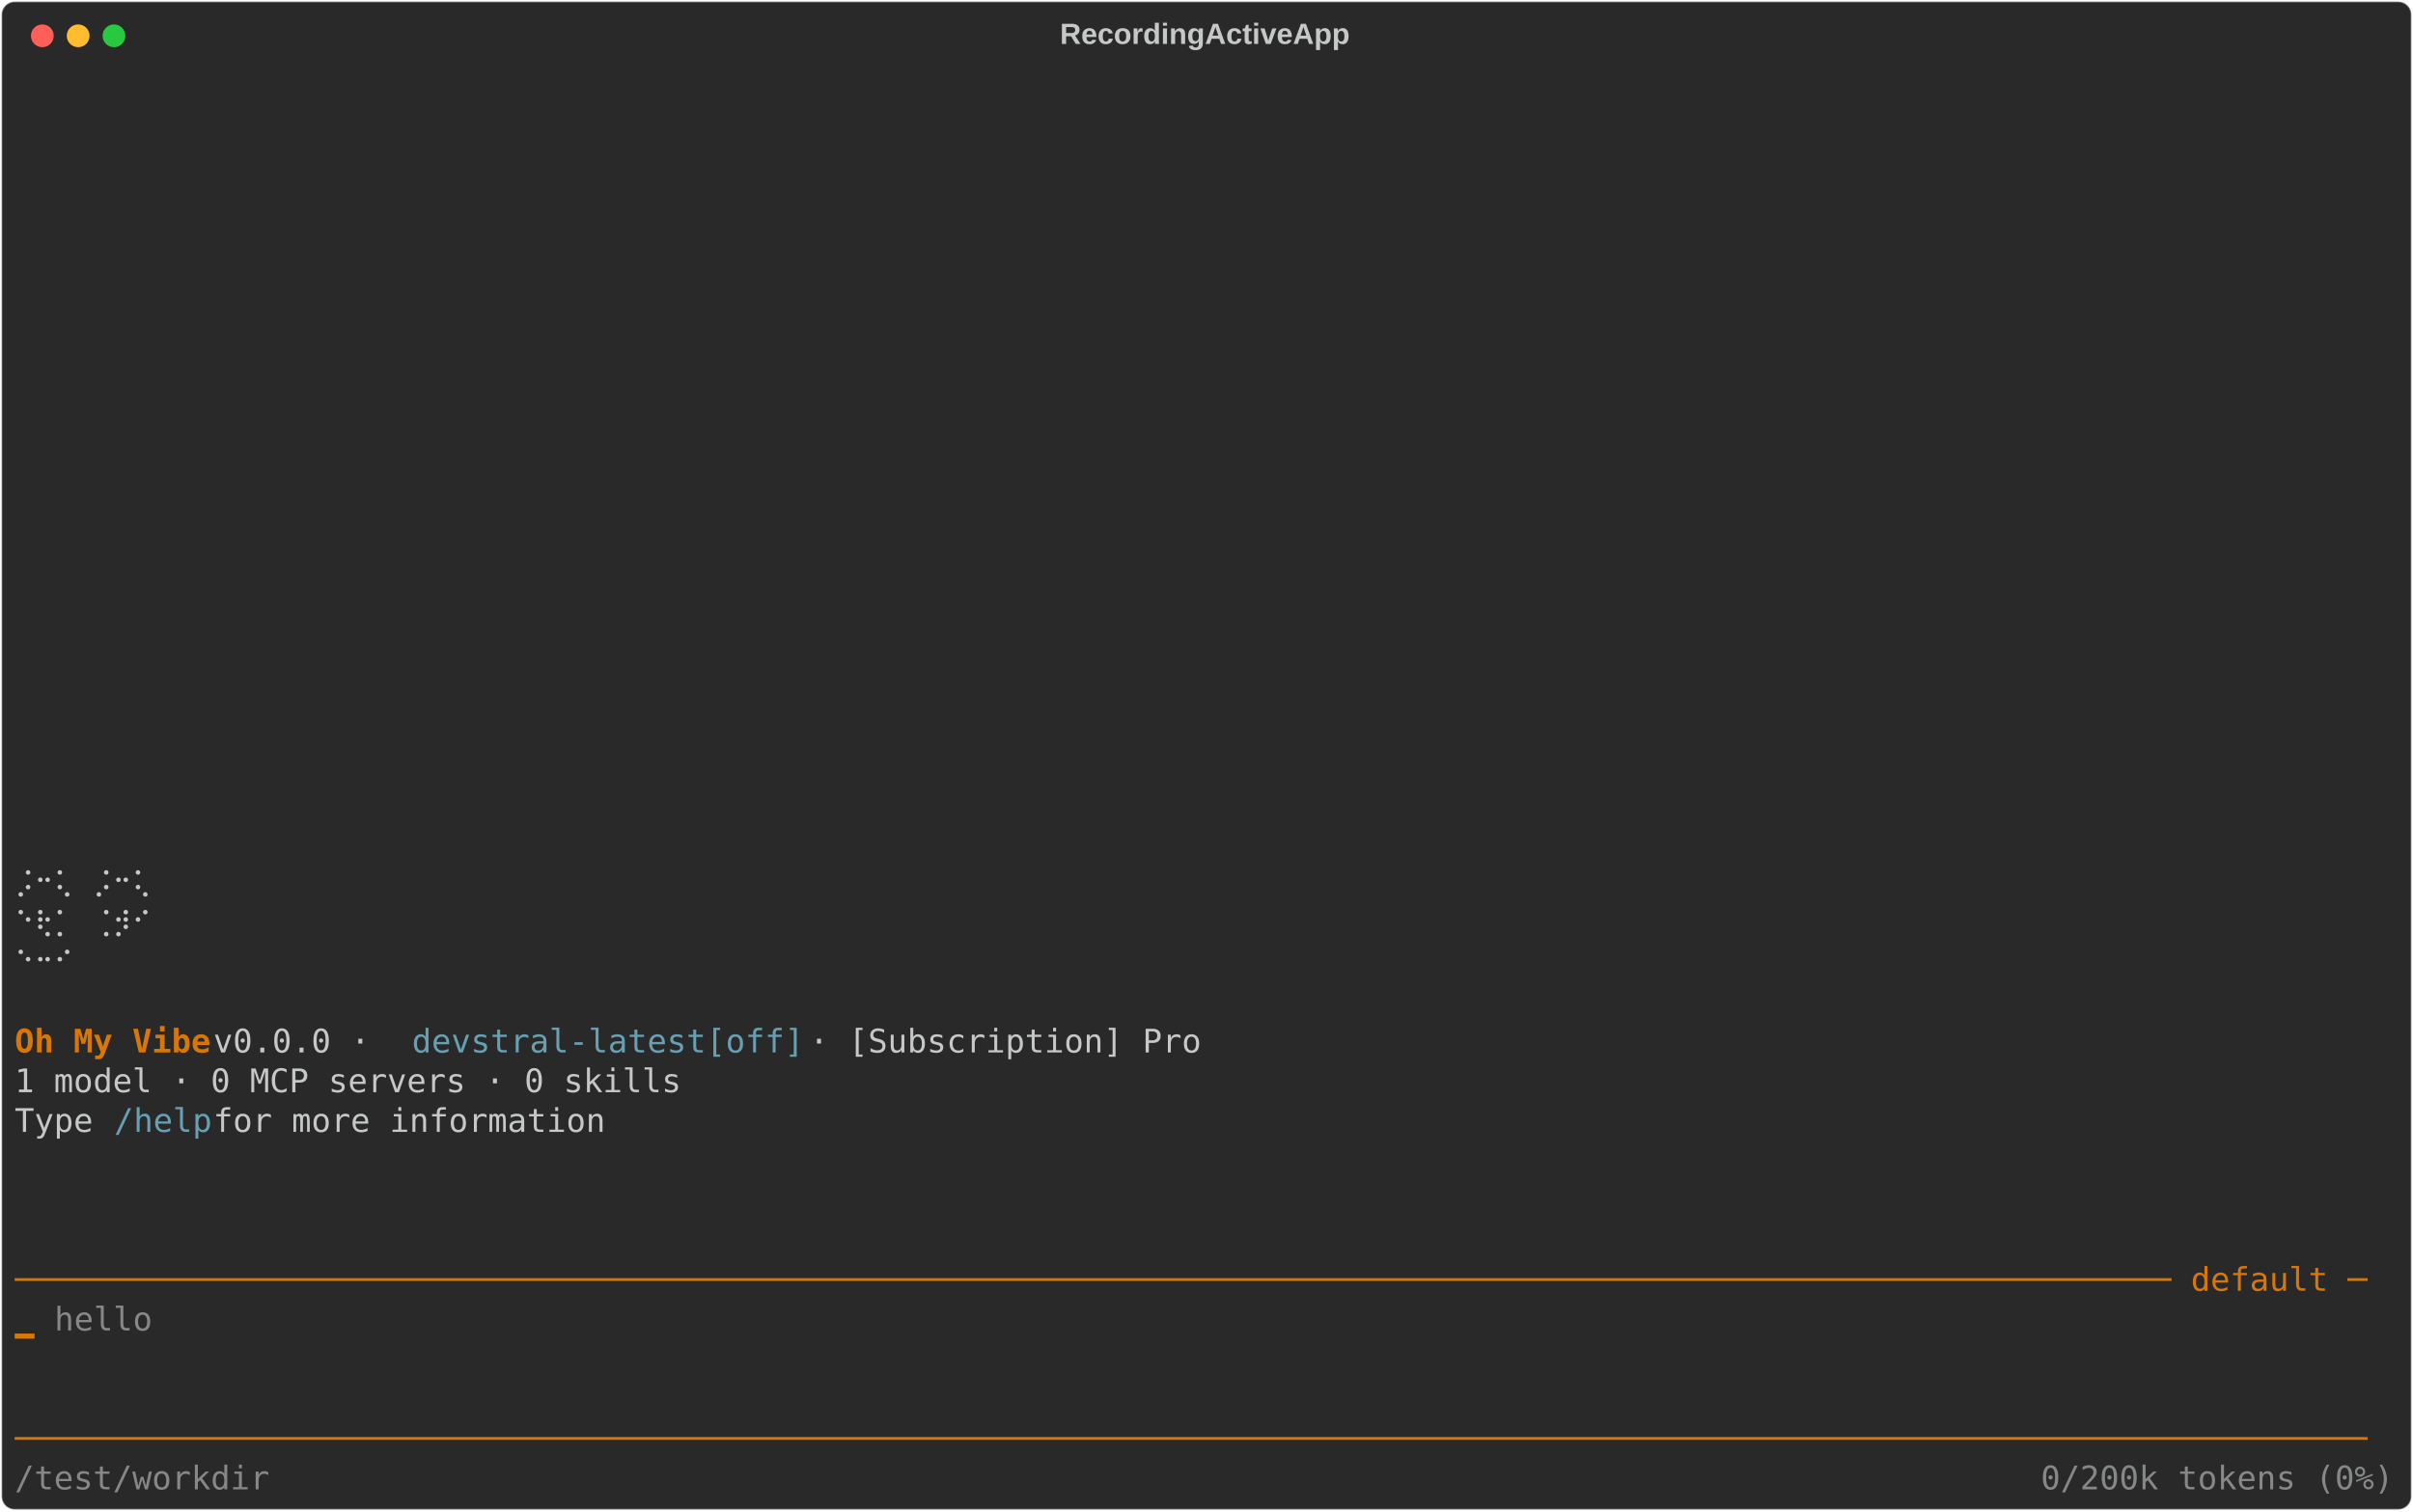
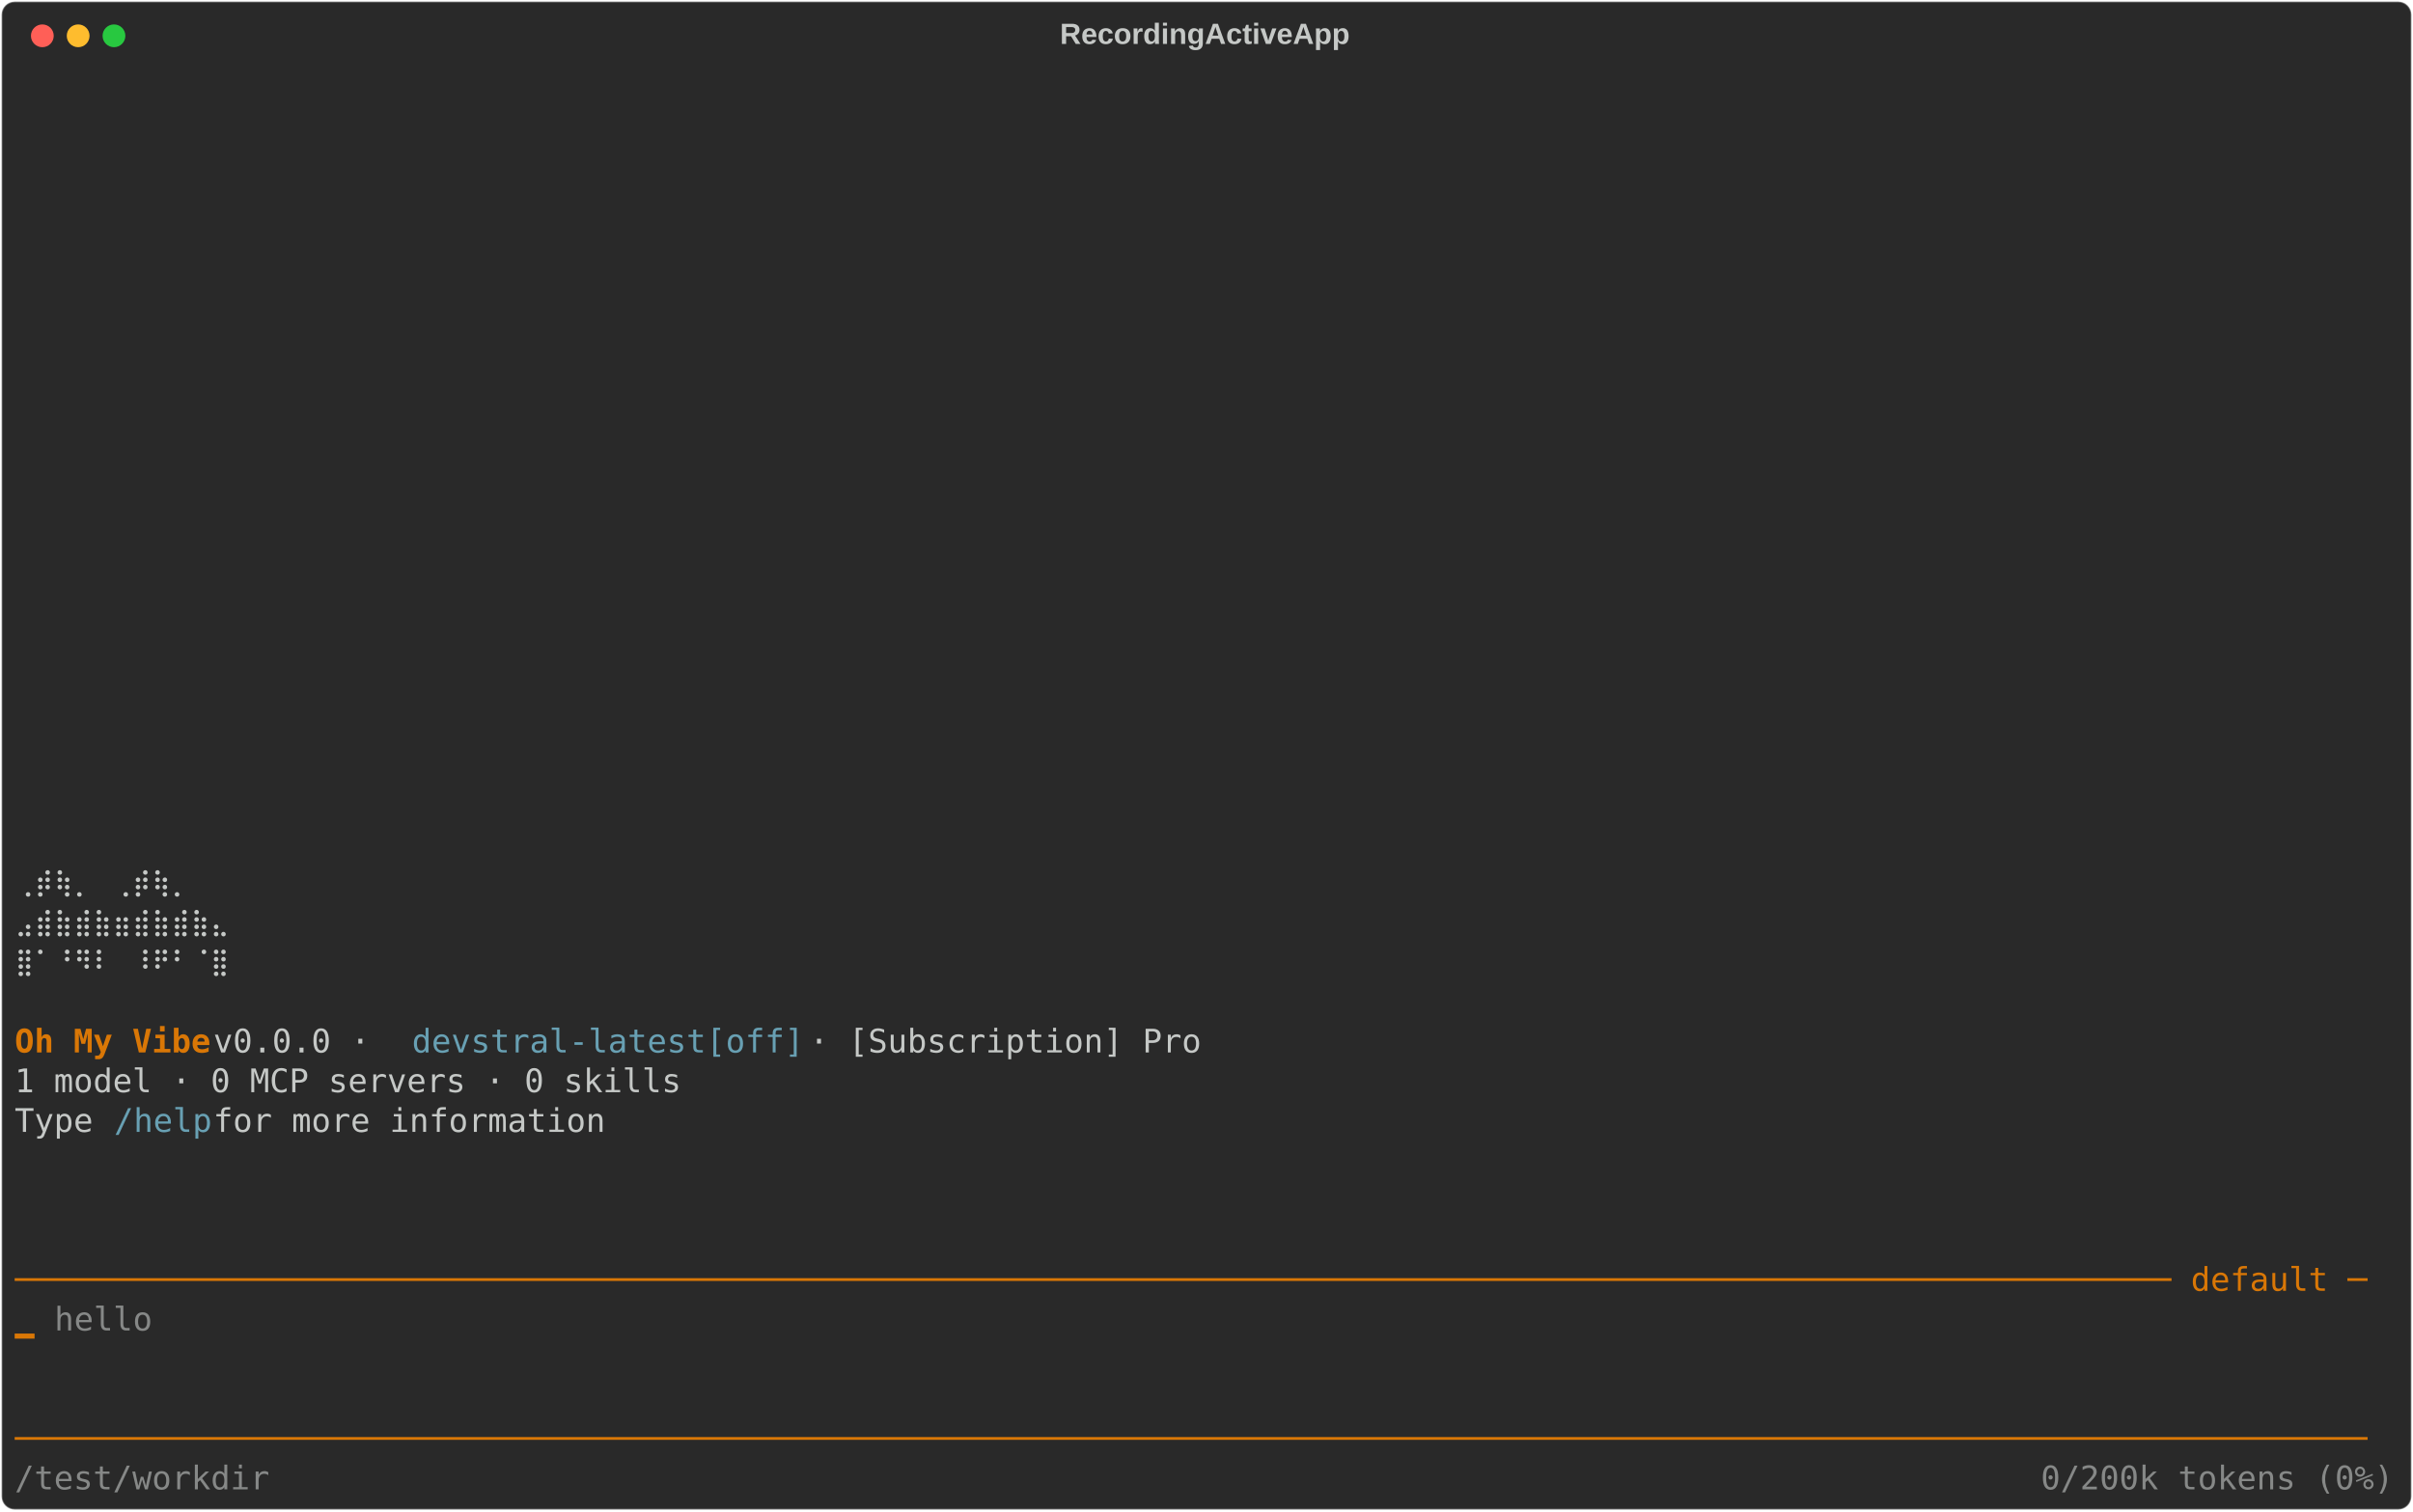
<svg xmlns="http://www.w3.org/2000/svg" class="rich-terminal" viewBox="0 0 1482 928.4">
  <style>

    @font-face {
        font-family: "Fira Code";
        src: local("FiraCode-Regular"),
                url("https://cdnjs.cloudflare.com/ajax/libs/firacode/6.2.0/woff2/FiraCode-Regular.woff2") format("woff2"),
                url("https://cdnjs.cloudflare.com/ajax/libs/firacode/6.2.0/woff/FiraCode-Regular.woff") format("woff");
        font-style: normal;
        font-weight: 400;
    }
    @font-face {
        font-family: "Fira Code";
        src: local("FiraCode-Bold"),
                url("https://cdnjs.cloudflare.com/ajax/libs/firacode/6.2.0/woff2/FiraCode-Bold.woff2") format("woff2"),
                url("https://cdnjs.cloudflare.com/ajax/libs/firacode/6.2.0/woff/FiraCode-Bold.woff") format("woff");
        font-style: bold;
        font-weight: 700;
    }

    .terminal-matrix {
        font-family: Fira Code, monospace;
        font-size: 20px;
        line-height: 24.4px;
        font-variant-east-asian: full-width;
    }

    .terminal-title {
        font-size: 18px;
        font-weight: bold;
        font-family: arial;
    }

    .terminal-r1 { fill: #c5c8c6 }
.terminal-r2 { fill: #d97706;font-weight: bold }
.terminal-r3 { fill: #68a0b3 }
.terminal-r4 { fill: #d97706 }
.terminal-r5 { fill: #868887 }
    </style>
  <defs>
    <clipPath id="terminal-clip-terminal">
      <rect x="0" y="0" width="1463.0" height="877.4" />
    </clipPath>
    <clipPath id="terminal-line-0">
      <rect x="0" y="1.5" width="1464" height="24.65" />
    </clipPath>
    <clipPath id="terminal-line-1">
      <rect x="0" y="25.9" width="1464" height="24.65" />
    </clipPath>
    <clipPath id="terminal-line-2">
      <rect x="0" y="50.3" width="1464" height="24.65" />
    </clipPath>
    <clipPath id="terminal-line-3">
      <rect x="0" y="74.7" width="1464" height="24.65" />
    </clipPath>
    <clipPath id="terminal-line-4">
      <rect x="0" y="99.1" width="1464" height="24.65" />
    </clipPath>
    <clipPath id="terminal-line-5">
      <rect x="0" y="123.5" width="1464" height="24.65" />
    </clipPath>
    <clipPath id="terminal-line-6">
      <rect x="0" y="147.9" width="1464" height="24.65" />
    </clipPath>
    <clipPath id="terminal-line-7">
      <rect x="0" y="172.3" width="1464" height="24.65" />
    </clipPath>
    <clipPath id="terminal-line-8">
      <rect x="0" y="196.7" width="1464" height="24.65" />
    </clipPath>
    <clipPath id="terminal-line-9">
      <rect x="0" y="221.1" width="1464" height="24.65" />
    </clipPath>
    <clipPath id="terminal-line-10">
      <rect x="0" y="245.5" width="1464" height="24.65" />
    </clipPath>
    <clipPath id="terminal-line-11">
      <rect x="0" y="269.9" width="1464" height="24.65" />
    </clipPath>
    <clipPath id="terminal-line-12">
      <rect x="0" y="294.3" width="1464" height="24.65" />
    </clipPath>
    <clipPath id="terminal-line-13">
      <rect x="0" y="318.7" width="1464" height="24.65" />
    </clipPath>
    <clipPath id="terminal-line-14">
      <rect x="0" y="343.1" width="1464" height="24.65" />
    </clipPath>
    <clipPath id="terminal-line-15">
      <rect x="0" y="367.5" width="1464" height="24.65" />
    </clipPath>
    <clipPath id="terminal-line-16">
      <rect x="0" y="391.9" width="1464" height="24.65" />
    </clipPath>
    <clipPath id="terminal-line-17">
      <rect x="0" y="416.3" width="1464" height="24.65" />
    </clipPath>
    <clipPath id="terminal-line-18">
      <rect x="0" y="440.7" width="1464" height="24.65" />
    </clipPath>
    <clipPath id="terminal-line-19">
      <rect x="0" y="465.1" width="1464" height="24.65" />
    </clipPath>
    <clipPath id="terminal-line-20">
      <rect x="0" y="489.5" width="1464" height="24.65" />
    </clipPath>
    <clipPath id="terminal-line-21">
      <rect x="0" y="513.9" width="1464" height="24.65" />
    </clipPath>
    <clipPath id="terminal-line-22">
      <rect x="0" y="538.3" width="1464" height="24.65" />
    </clipPath>
    <clipPath id="terminal-line-23">
      <rect x="0" y="562.7" width="1464" height="24.65" />
    </clipPath>
    <clipPath id="terminal-line-24">
      <rect x="0" y="587.1" width="1464" height="24.65" />
    </clipPath>
    <clipPath id="terminal-line-25">
      <rect x="0" y="611.5" width="1464" height="24.65" />
    </clipPath>
    <clipPath id="terminal-line-26">
      <rect x="0" y="635.9" width="1464" height="24.65" />
    </clipPath>
    <clipPath id="terminal-line-27">
      <rect x="0" y="660.3" width="1464" height="24.65" />
    </clipPath>
    <clipPath id="terminal-line-28">
      <rect x="0" y="684.7" width="1464" height="24.65" />
    </clipPath>
    <clipPath id="terminal-line-29">
      <rect x="0" y="709.1" width="1464" height="24.65" />
    </clipPath>
    <clipPath id="terminal-line-30">
      <rect x="0" y="733.5" width="1464" height="24.65" />
    </clipPath>
    <clipPath id="terminal-line-31">
      <rect x="0" y="757.9" width="1464" height="24.65" />
    </clipPath>
    <clipPath id="terminal-line-32">
      <rect x="0" y="782.3" width="1464" height="24.65" />
    </clipPath>
    <clipPath id="terminal-line-33">
      <rect x="0" y="806.7" width="1464" height="24.65" />
    </clipPath>
    <clipPath id="terminal-line-34">
      <rect x="0" y="831.1" width="1464" height="24.65" />
    </clipPath>
  </defs>
  <rect fill="#292929" stroke="rgba(255,255,255,0.35)" stroke-width="1" x="1" y="1" width="1480" height="926.4" rx="8" />
  <text class="terminal-title" fill="#c5c8c6" text-anchor="middle" x="740" y="27">RecordingActiveApp</text>
  <g transform="translate(26,22)">
    <circle cx="0" cy="0" r="7" fill="#ff5f57" />
    <circle cx="22" cy="0" r="7" fill="#febc2e" />
    <circle cx="44" cy="0" r="7" fill="#28c840" />
  </g>
  <g transform="translate(9, 41)" clip-path="url(#terminal-clip-terminal)">
    <g class="terminal-matrix">
      <text class="terminal-r1" x="1464" y="20" textLength="12.2" clip-path="url(#terminal-line-0)">
</text>
      <text class="terminal-r1" x="1464" y="44.4" textLength="12.2" clip-path="url(#terminal-line-1)">
</text>
      <text class="terminal-r1" x="1464" y="68.8" textLength="12.2" clip-path="url(#terminal-line-2)">
</text>
      <text class="terminal-r1" x="1464" y="93.2" textLength="12.2" clip-path="url(#terminal-line-3)">
</text>
      <text class="terminal-r1" x="1464" y="117.6" textLength="12.2" clip-path="url(#terminal-line-4)">
</text>
      <text class="terminal-r1" x="1464" y="142" textLength="12.2" clip-path="url(#terminal-line-5)">
</text>
      <text class="terminal-r1" x="1464" y="166.4" textLength="12.2" clip-path="url(#terminal-line-6)">
</text>
      <text class="terminal-r1" x="1464" y="190.8" textLength="12.2" clip-path="url(#terminal-line-7)">
</text>
      <text class="terminal-r1" x="1464" y="215.2" textLength="12.2" clip-path="url(#terminal-line-8)">
</text>
      <text class="terminal-r1" x="1464" y="239.6" textLength="12.2" clip-path="url(#terminal-line-9)">
</text>
      <text class="terminal-r1" x="1464" y="264" textLength="12.2" clip-path="url(#terminal-line-10)">
</text>
      <text class="terminal-r1" x="1464" y="288.4" textLength="12.2" clip-path="url(#terminal-line-11)">
</text>
      <text class="terminal-r1" x="1464" y="312.8" textLength="12.2" clip-path="url(#terminal-line-12)">
</text>
      <text class="terminal-r1" x="1464" y="337.2" textLength="12.2" clip-path="url(#terminal-line-13)">
</text>
      <text class="terminal-r1" x="1464" y="361.6" textLength="12.2" clip-path="url(#terminal-line-14)">
</text>
      <text class="terminal-r1" x="1464" y="386" textLength="12.2" clip-path="url(#terminal-line-15)">
</text>
      <text class="terminal-r1" x="1464" y="410.4" textLength="12.2" clip-path="url(#terminal-line-16)">
</text>
      <text class="terminal-r1" x="1464" y="434.8" textLength="12.2" clip-path="url(#terminal-line-17)">
</text>
      <text class="terminal-r1" x="1464" y="459.2" textLength="12.2" clip-path="url(#terminal-line-18)">
</text>
      <text class="terminal-r1" x="1464" y="483.6" textLength="12.2" clip-path="url(#terminal-line-19)">
</text>
-       <text class="terminal-r1" x="0" y="508" textLength="134.2" clip-path="url(#terminal-line-20)">  ⡨⠒⢅ ⡨⠒⢅  </text>
+       <text class="terminal-r1" x="0" y="508" textLength="146.4" clip-path="url(#terminal-line-20)"> ⢀⡾⢷⡀ ⢀⡾⢷⡀  </text>
      <text class="terminal-r1" x="1464" y="508" textLength="12.2" clip-path="url(#terminal-line-20)">
</text>
-       <text class="terminal-r1" x="0" y="532.4" textLength="134.2" clip-path="url(#terminal-line-21)">  ⠑⢗⡁ ⢈⡺⠊  </text>
+       <text class="terminal-r1" x="0" y="532.4" textLength="146.4" clip-path="url(#terminal-line-21)">⣠⣾⣷⣾⣷⣶⣾⣷⣾⣷⣄ </text>
      <text class="terminal-r1" x="1464" y="532.4" textLength="12.2" clip-path="url(#terminal-line-21)">
</text>
-       <text class="terminal-r1" x="0" y="556.8" textLength="134.2" clip-path="url(#terminal-line-22)">    ⠑⠒⠊    </text>
+       <text class="terminal-r1" x="0" y="556.8" textLength="146.4" clip-path="url(#terminal-line-22)">⣿⠁⠘⠻⠇ ⠸⠟⠃⠈⣿ </text>
      <text class="terminal-r1" x="1464" y="556.8" textLength="12.2" clip-path="url(#terminal-line-22)">
</text>
      <text class="terminal-r1" x="1464" y="581.2" textLength="12.2" clip-path="url(#terminal-line-23)">
</text>
      <text class="terminal-r2" x="0" y="605.6" textLength="122" clip-path="url(#terminal-line-24)">Oh My Vibe</text>
      <text class="terminal-r1" x="122" y="605.6" textLength="122" clip-path="url(#terminal-line-24)"> v0.0.0 · </text>
      <text class="terminal-r3" x="244" y="605.6" textLength="244" clip-path="url(#terminal-line-24)">devstral-latest[off]</text>
      <text class="terminal-r1" x="488" y="605.6" textLength="256.2" clip-path="url(#terminal-line-24)"> · [Subscription] Pro</text>
      <text class="terminal-r1" x="1464" y="605.6" textLength="12.2" clip-path="url(#terminal-line-24)">
</text>
      <text class="terminal-r1" x="0" y="630" textLength="414.8" clip-path="url(#terminal-line-25)">1 model · 0 MCP servers · 0 skills</text>
      <text class="terminal-r1" x="1464" y="630" textLength="12.2" clip-path="url(#terminal-line-25)">
</text>
      <text class="terminal-r1" x="0" y="654.4" textLength="61" clip-path="url(#terminal-line-26)">Type </text>
      <text class="terminal-r3" x="61" y="654.4" textLength="61" clip-path="url(#terminal-line-26)">/help</text>
      <text class="terminal-r1" x="122" y="654.4" textLength="256.2" clip-path="url(#terminal-line-26)"> for more information</text>
      <text class="terminal-r1" x="1464" y="654.4" textLength="12.2" clip-path="url(#terminal-line-26)">
</text>
      <text class="terminal-r1" x="1464" y="678.8" textLength="12.2" clip-path="url(#terminal-line-27)">
</text>
      <text class="terminal-r1" x="1464" y="703.2" textLength="12.2" clip-path="url(#terminal-line-28)">
</text>
      <text class="terminal-r1" x="1464" y="727.6" textLength="12.2" clip-path="url(#terminal-line-29)">
</text>
      <text class="terminal-r4" x="0" y="752" textLength="1464" clip-path="url(#terminal-line-30)">────────────────────────────────────────────────────────────────────────────────────────────────────────────── default ─</text>
      <text class="terminal-r1" x="1464" y="752" textLength="12.2" clip-path="url(#terminal-line-30)">
</text>
      <text class="terminal-r2" x="0" y="776.4" textLength="12.2" clip-path="url(#terminal-line-31)">▁</text>
      <text class="terminal-r5" x="24.4" y="776.4" textLength="1439.6" clip-path="url(#terminal-line-31)">hello                                                                                                                 </text>
      <text class="terminal-r1" x="1464" y="776.4" textLength="12.2" clip-path="url(#terminal-line-31)">
</text>
      <text class="terminal-r1" x="1464" y="800.8" textLength="12.2" clip-path="url(#terminal-line-32)">
</text>
      <text class="terminal-r1" x="1464" y="825.2" textLength="12.2" clip-path="url(#terminal-line-33)">
</text>
      <text class="terminal-r4" x="0" y="849.6" textLength="1464" clip-path="url(#terminal-line-34)">────────────────────────────────────────────────────────────────────────────────────────────────────────────────────────</text>
      <text class="terminal-r1" x="1464" y="849.6" textLength="12.2" clip-path="url(#terminal-line-34)">
</text>
      <text class="terminal-r5" x="0" y="874" textLength="158.6" clip-path="url(#terminal-line-35)">/test/workdir</text>
      <text class="terminal-r5" x="1244.4" y="874" textLength="219.6" clip-path="url(#terminal-line-35)">0/200k tokens (0%)</text>
    </g>
  </g>
</svg>
